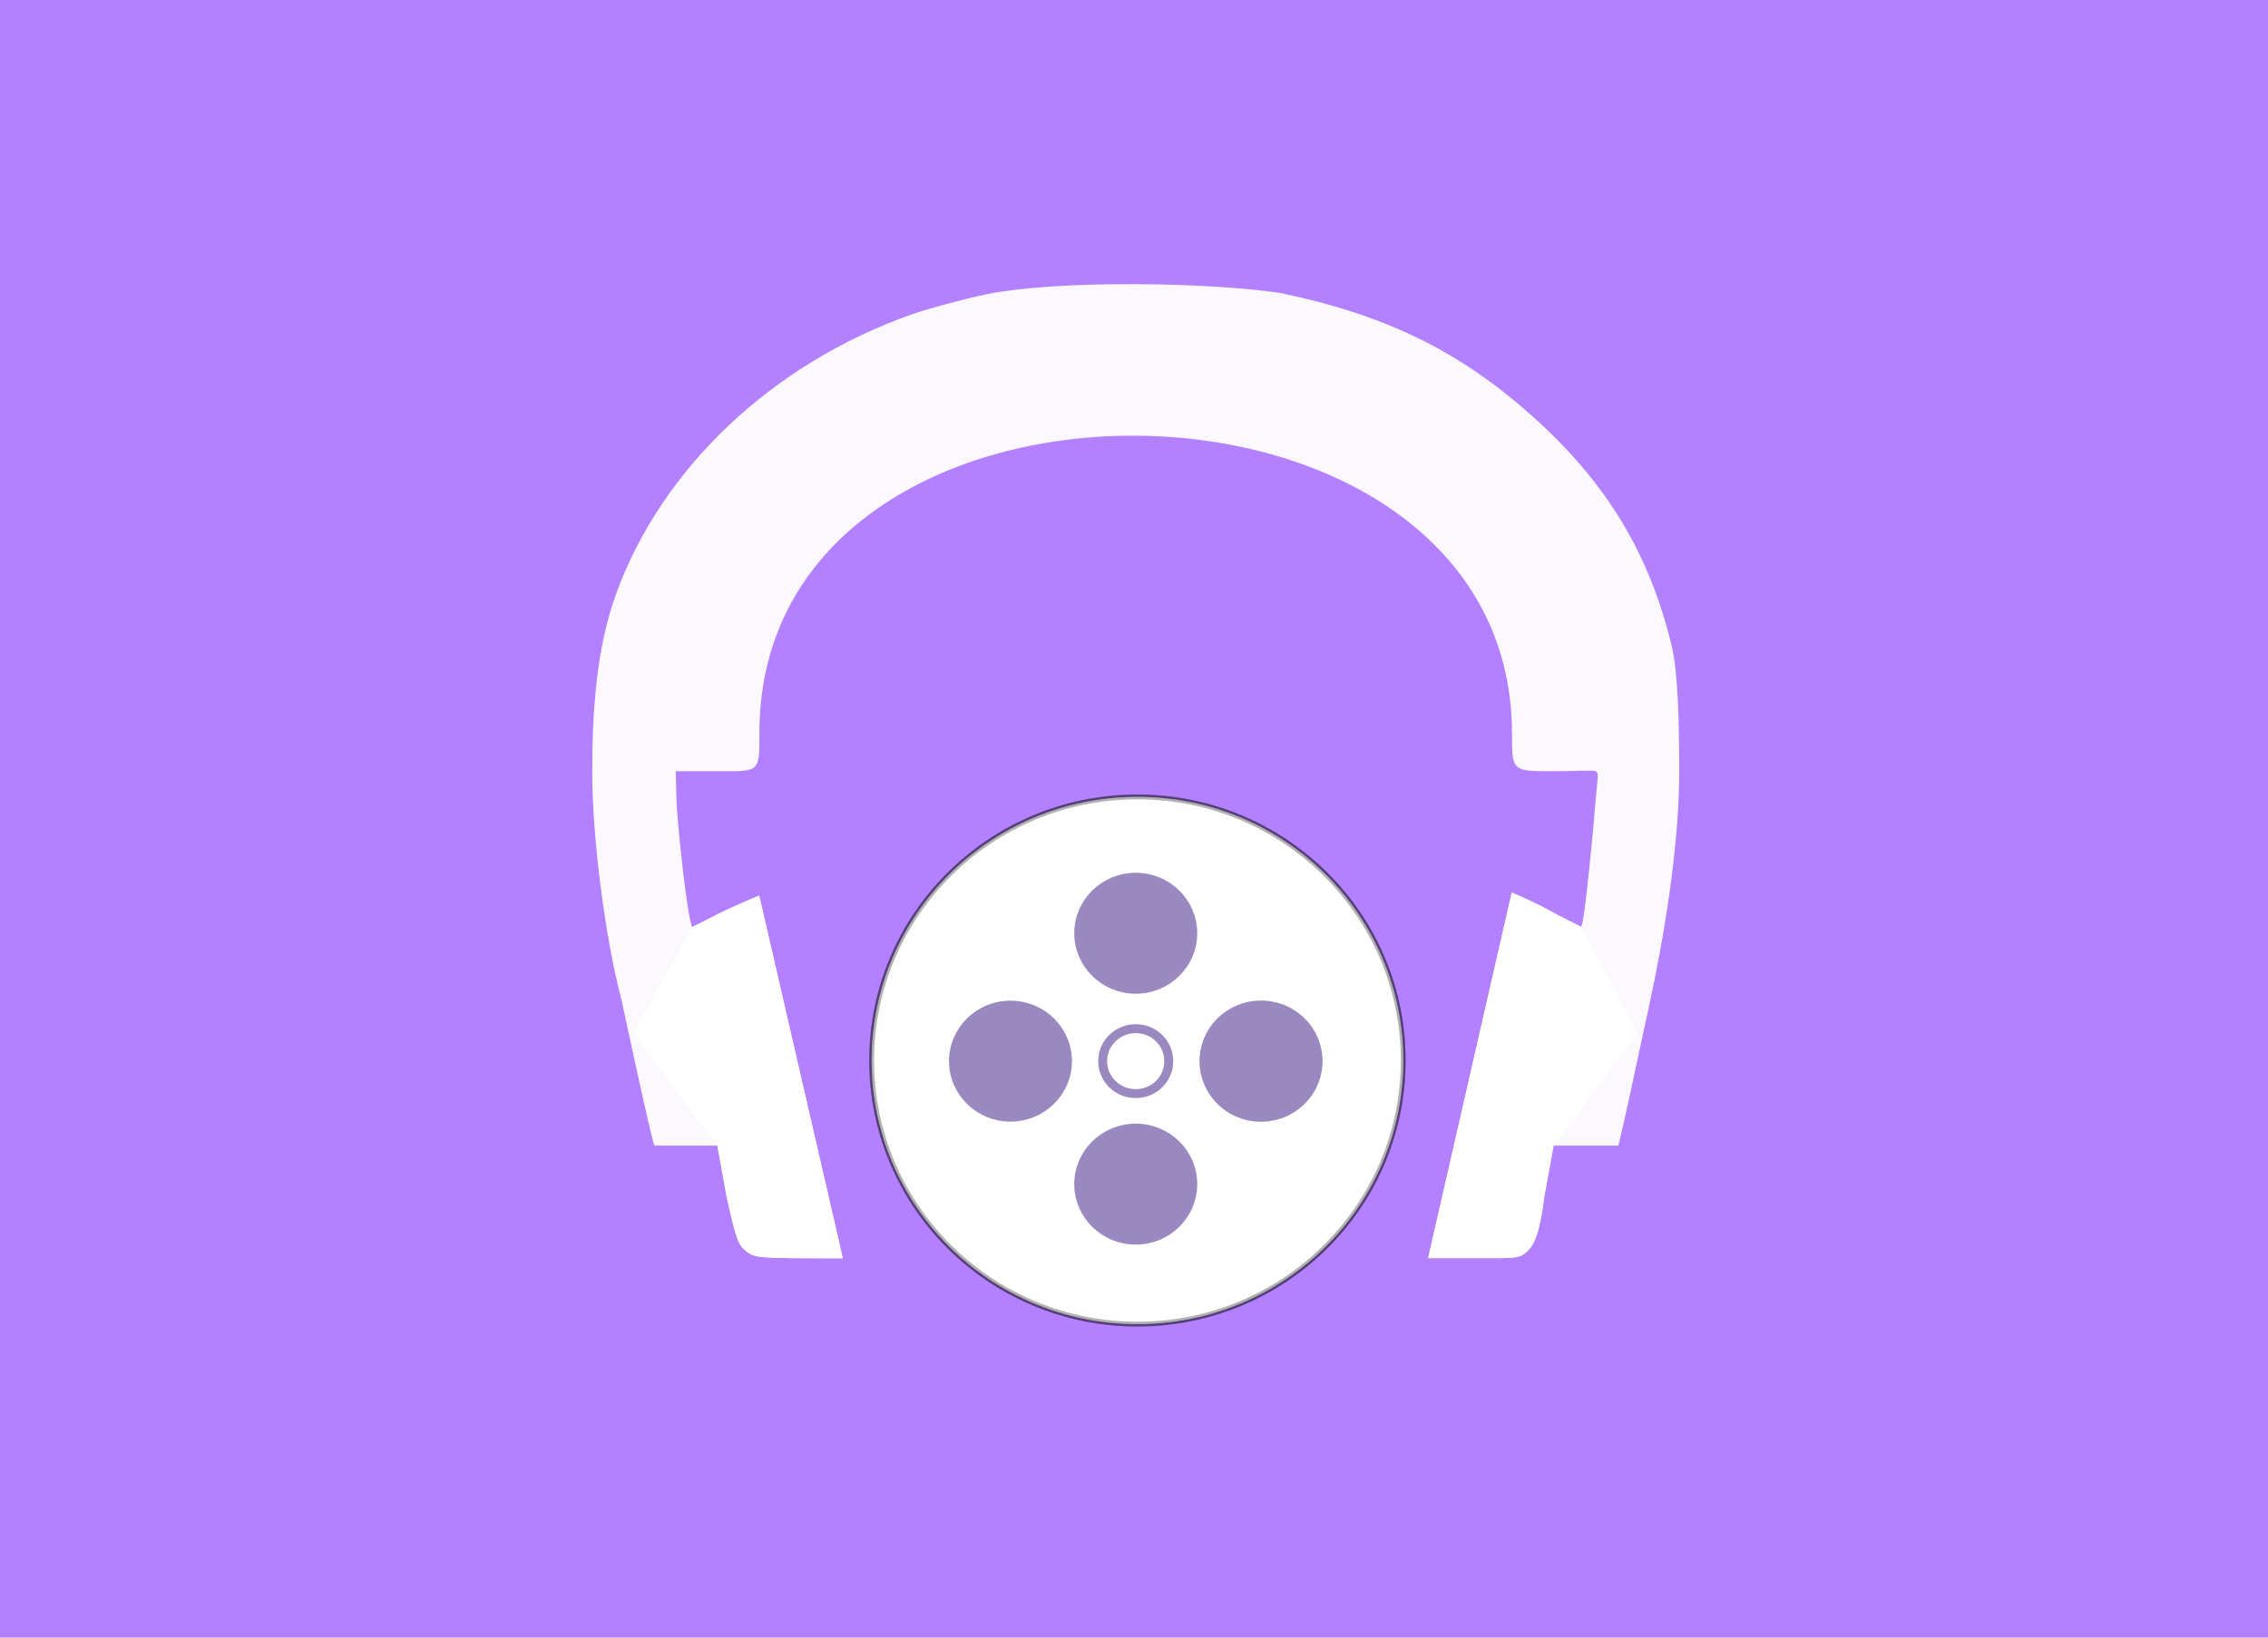
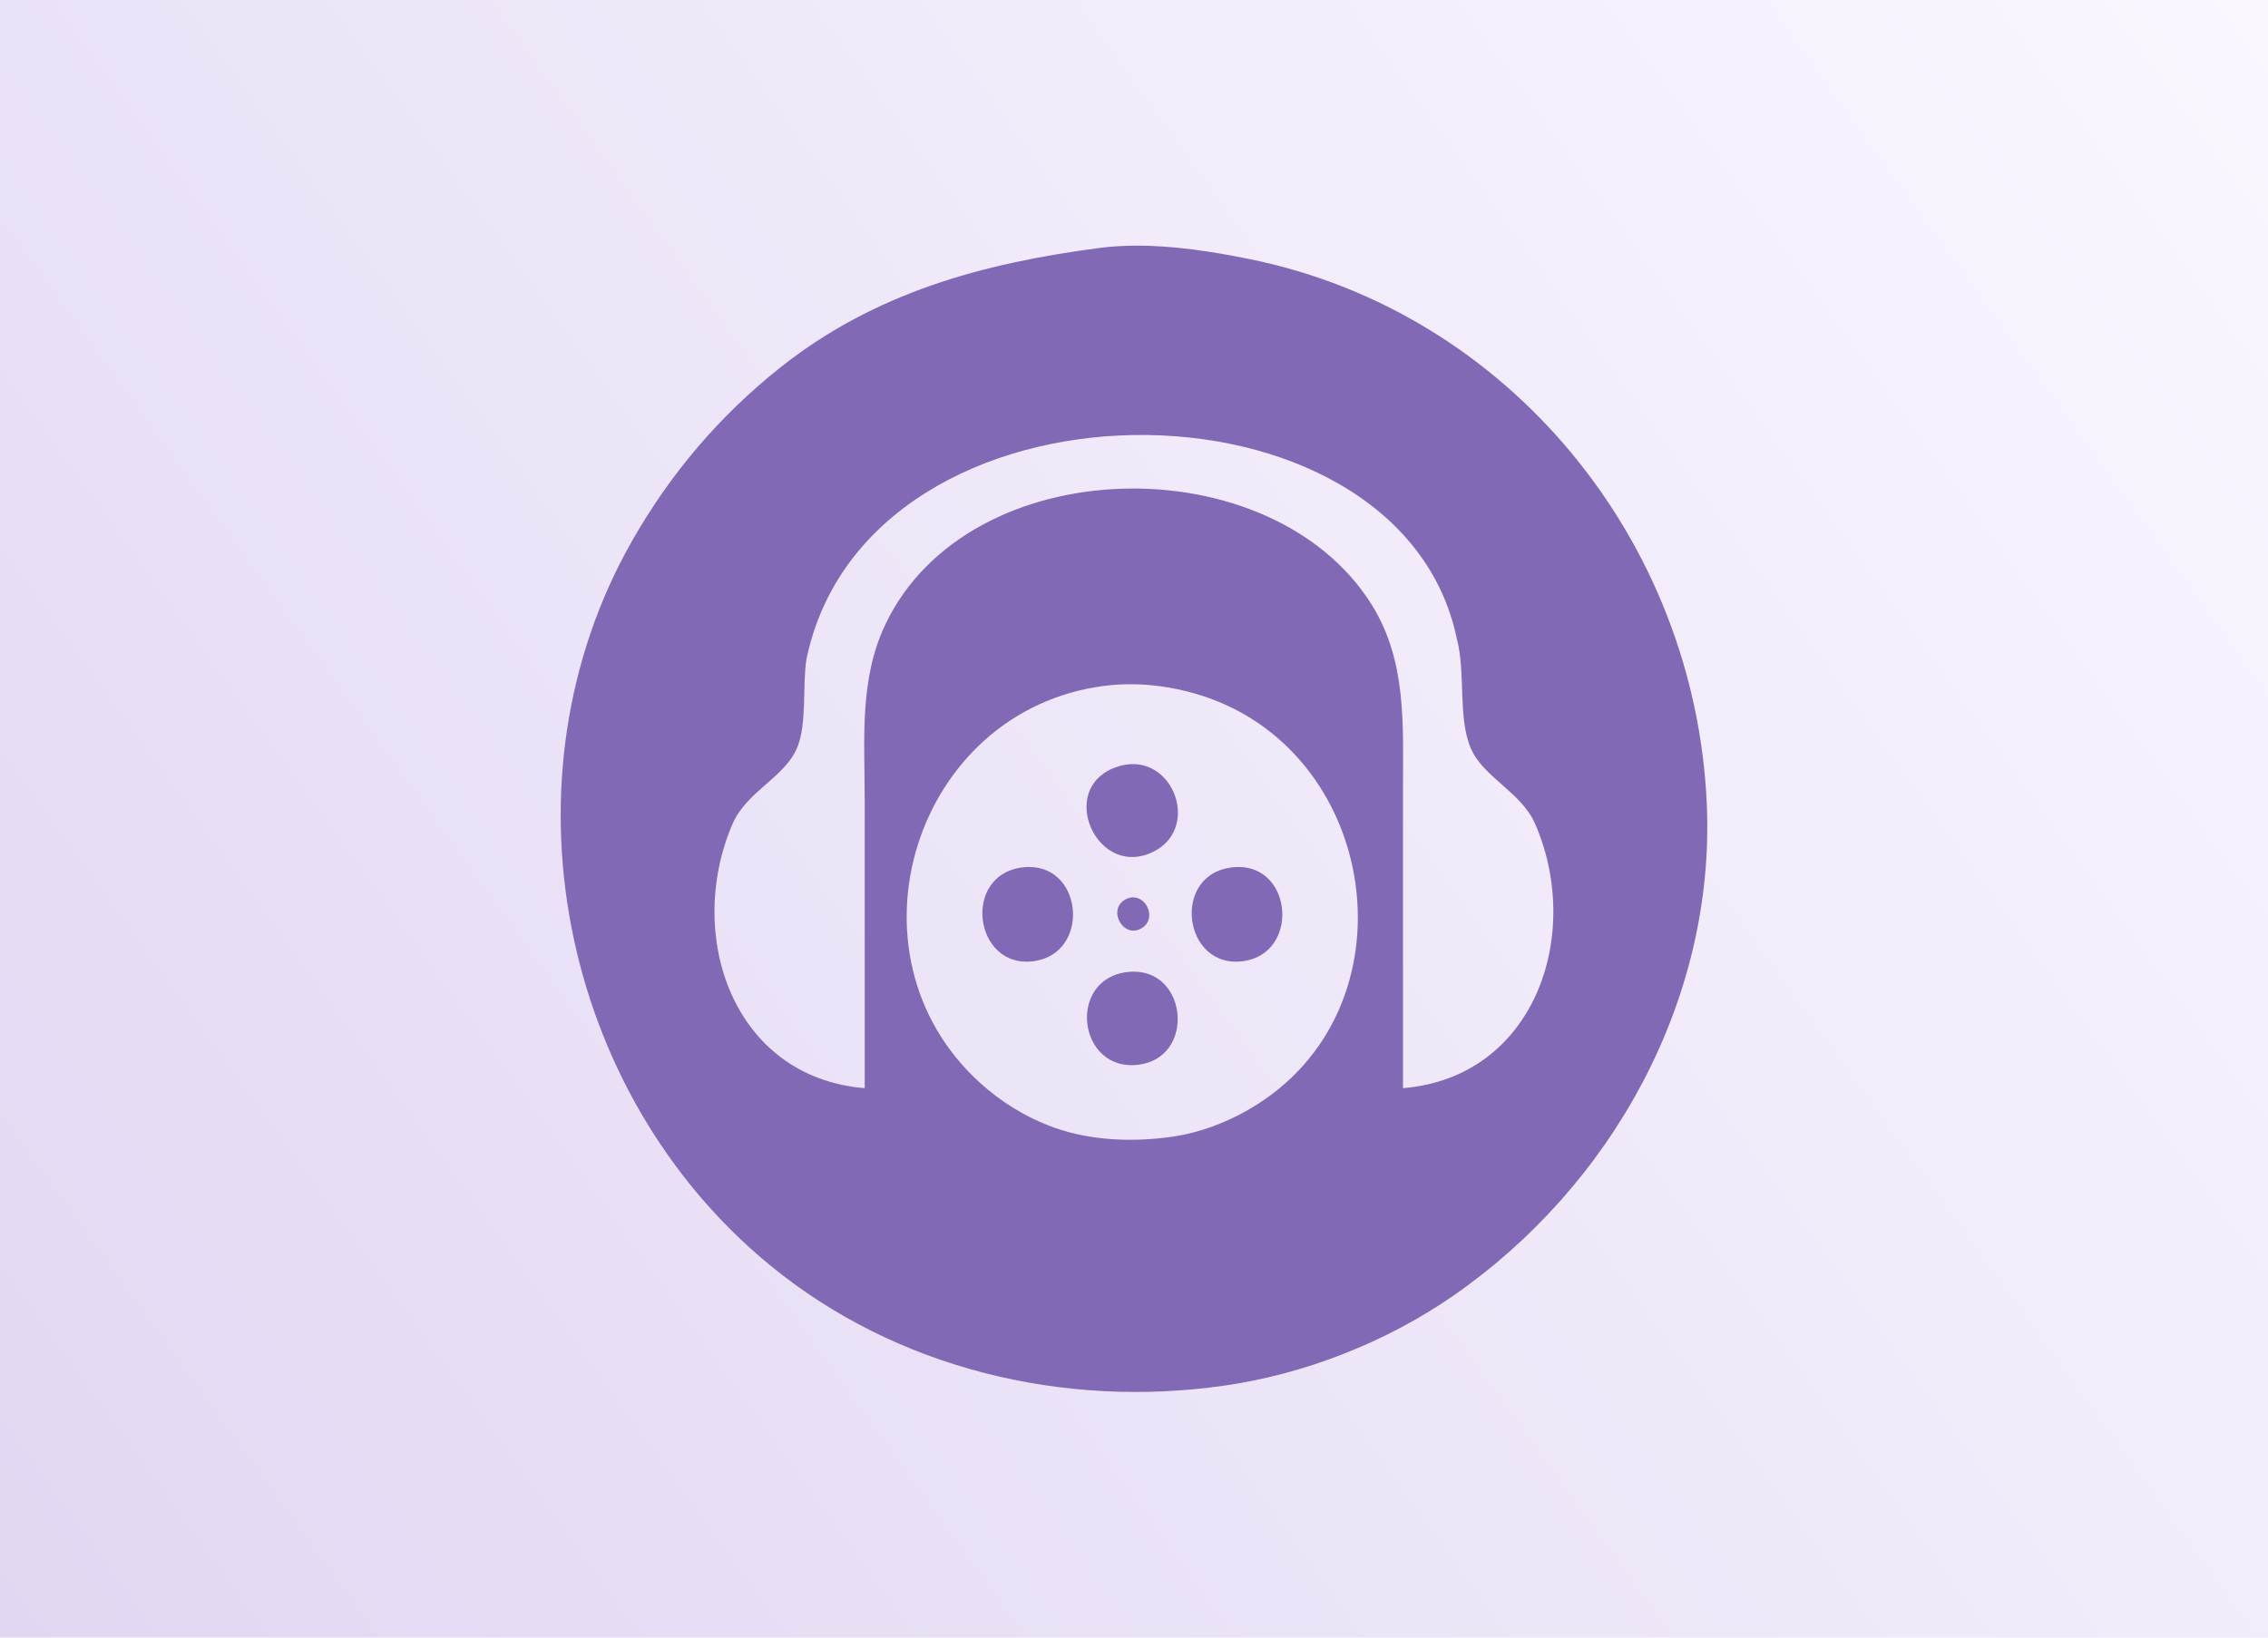
- <svg xmlns="http://www.w3.org/2000/svg" width="324px" height="234px" viewBox="0 0 324 234" version="1.1">
-   <g id="surface1">
-     <rect x="0" y="0" width="324" height="234" style="fill:rgb(70.196%,50.196%,100%);fill-opacity:1;stroke:none;" />
-     <path style="fill:none;stroke-width:1.022;stroke-linecap:butt;stroke-linejoin:miter;stroke:rgb(100%,100%,100%);stroke-opacity:1;stroke-miterlimit:4;" d="M -0.944 -1.083 L 181.217 -1.083 L 181.217 130.605 L -0.944 130.605 Z M -0.944 -1.083 " transform="matrix(1.8,0,0,1.8,0,0)" />
-     <path style=" stroke:none;fill-rule:nonzero;fill:rgb(100%,100%,100%);fill-opacity:0.941;" d="M 102.48 163.703 L 93.508 163.703 C 93.254 163.477 91.16 153.934 88.832 143.082 C 86.418 133.938 84.602 119.637 84.602 110.281 C 84.602 101.594 85.215 92.582 87.984 84.938 C 94.504 66.914 110.312 51.949 130.289 44.91 C 132.723 44.055 137.59 42.746 141.082 42.008 C 152.004 39.922 173.039 40.395 182.859 41.855 C 197.906 44.984 208.484 50.145 218.875 59.441 C 229.457 68.887 235.617 79.039 238.812 92.281 C 239.723 96.074 239.891 103.395 239.891 110.281 C 239.891 120.906 237.691 133.996 235.723 143.082 C 233.438 153.707 231.383 163.363 231.152 163.703 L 221.988 163.703 C 225.859 132.48 221.988 163.703 225.859 132.48 C 226.367 132.023 227.66 117.984 227.957 114.246 C 228.188 111.195 228.484 110.512 227.957 110.207 C 227.574 110 224.867 110.207 221.902 110.207 C 216 110.207 216 110.207 216 104.855 C 216 48.551 108.301 47.566 108.492 104.855 C 108.492 110.207 108.492 110.207 103.352 110.207 L 96.535 110.207 L 96.621 113.926 C 96.707 117.547 98.27 131.891 98.926 132.48 Z M 102.48 163.703 " />
-     <path style=" stroke:none;fill-rule:nonzero;fill:rgb(100%,100%,100%);fill-opacity:0.941;" d="M 108.457 127.969 C 102.484 130.48 102.484 130.711 98.938 132.441 L 90.539 147.668 L 102.484 163.73 L 103.793 170.926 C 105.117 176.945 105.473 177.922 106.594 178.789 C 107.848 179.754 108.141 179.797 119.469 179.797 L 120.402 179.797 " />
-     <path style=" stroke:none;fill-rule:nonzero;fill:rgb(100%,100%,100%);fill-opacity:0.941;" d="M 215.965 127.535 L 204.02 179.77 L 214.84 179.77 C 216.656 179.727 217.199 179.582 217.828 179.102 C 218.949 178.238 219.887 176.922 220.629 170.902 L 221.938 163.707 L 233.883 147.648 L 225.855 132.418 C 219.566 129.34 221.938 130.16 215.965 127.535 " />
-     <path style="fill-rule:evenodd;fill:rgb(100%,100%,100%);fill-opacity:1;stroke-width:0.381;stroke-linecap:butt;stroke-linejoin:miter;stroke:rgb(0%,0%,0%);stroke-opacity:0.308;stroke-miterlimit:4;" d="M 111.367 84.186 C 111.367 95.744 101.923 105.113 90.273 105.113 C 78.622 105.113 69.178 95.744 69.178 84.186 C 69.178 72.63 78.622 63.262 90.273 63.262 C 93.186 63.262 95.959 63.848 98.483 64.907 C 101.007 65.966 103.279 67.498 105.189 69.39 C 107.096 71.285 108.641 73.539 109.709 76.042 C 110.777 78.546 111.367 81.298 111.367 84.186 Z M 111.367 84.186 " transform="matrix(1.8,0,0,1.8,0,0)" />
-     <path style=" stroke:none;fill-rule:nonzero;fill:rgb(100%,100%,100%);fill-opacity:1;" d="M 195.98 151.535 C 195.98 170.07 180.984 185.098 162.492 185.098 C 143.996 185.098 129 170.07 129 151.535 C 129 133 143.996 117.977 162.492 117.977 C 180.984 117.977 195.98 133 195.98 151.535 Z M 195.98 151.535 " />
-     <path style="fill:none;stroke-width:0.708;stroke-linecap:round;stroke-linejoin:round;stroke:rgb(60.392%,53.725%,75.294%);stroke-opacity:1;stroke-miterlimit:4;" d="M 92.76 84.238 C 92.763 85.662 91.586 86.816 90.137 86.816 C 88.687 86.816 87.511 85.662 87.513 84.238 C 87.511 82.815 88.687 81.66 90.137 81.66 C 91.586 81.66 92.763 82.815 92.76 84.238 Z M 92.76 84.238 " transform="matrix(1.8,0,0,1.8,0,0)" />
-     <path style="fill-rule:nonzero;fill:rgb(60.392%,53.725%,75.294%);fill-opacity:1;stroke-width:0.938;stroke-linecap:round;stroke-linejoin:round;stroke:rgb(60.392%,53.725%,75.294%);stroke-opacity:1;stroke-miterlimit:4;" d="M 94.551 74.086 C 94.551 76.478 92.576 78.418 90.139 78.418 C 87.702 78.418 85.727 76.478 85.727 74.086 C 85.727 71.693 87.702 69.753 90.139 69.753 C 92.576 69.753 94.551 71.693 94.551 74.086 Z M 94.551 74.086 " transform="matrix(1.8,0,0,1.8,0,0)" />
-     <path style="fill-rule:nonzero;fill:rgb(60.392%,53.725%,75.294%);fill-opacity:1;stroke-width:0.938;stroke-linecap:round;stroke-linejoin:round;stroke:rgb(60.392%,53.725%,75.294%);stroke-opacity:1;stroke-miterlimit:4;" d="M 84.607 84.238 C 84.607 86.632 82.632 88.57 80.197 88.57 C 77.76 88.57 75.786 86.632 75.786 84.238 C 75.786 81.847 77.76 79.907 80.197 79.907 C 82.632 79.907 84.607 81.847 84.607 84.238 Z M 84.607 84.238 " transform="matrix(1.8,0,0,1.8,0,0)" />
-     <path style="fill-rule:nonzero;fill:rgb(60.392%,53.725%,75.294%);fill-opacity:1;stroke-width:0.938;stroke-linecap:round;stroke-linejoin:round;stroke:rgb(60.392%,53.725%,75.294%);stroke-opacity:1;stroke-miterlimit:4;" d="M 94.551 94.002 C 94.551 96.393 92.576 98.333 90.139 98.333 C 87.702 98.333 85.727 96.393 85.727 94.002 C 85.727 91.608 87.702 89.67 90.139 89.67 C 92.576 89.67 94.551 91.608 94.551 94.002 Z M 94.551 94.002 " transform="matrix(1.8,0,0,1.8,0,0)" />
-     <path style="fill-rule:nonzero;fill:rgb(60.392%,53.725%,75.294%);fill-opacity:1;stroke-width:0.938;stroke-linecap:round;stroke-linejoin:round;stroke:rgb(60.392%,53.725%,75.294%);stroke-opacity:1;stroke-miterlimit:4;" d="M 104.492 84.238 C 104.497 85.788 103.657 87.222 102.289 87.999 C 100.922 88.774 99.238 88.774 97.871 87.999 C 96.506 87.222 95.666 85.788 95.668 84.238 C 95.666 82.689 96.506 81.254 97.871 80.48 C 99.238 79.703 100.922 79.703 102.289 80.48 C 103.657 81.254 104.497 82.689 104.492 84.238 Z M 104.492 84.238 " transform="matrix(1.8,0,0,1.8,0,0)" />
-     <path style=" stroke:none;fill-rule:nonzero;fill:rgb(100%,100%,100%);fill-opacity:0.941;" d="M 108.457 127.969 C 102.484 130.48 102.484 130.711 98.938 132.441 L 90.539 147.668 L 102.484 163.73 L 103.793 170.926 C 105.117 176.945 105.473 177.922 106.594 178.789 C 107.848 179.754 108.141 179.797 119.469 179.797 L 120.402 179.797 " />
-     <path style=" stroke:none;fill-rule:nonzero;fill:rgb(100%,100%,100%);fill-opacity:0.941;" d="M 215.965 127.535 L 204.02 179.77 L 214.84 179.77 C 216.656 179.727 217.199 179.582 217.828 179.102 C 218.949 178.238 219.887 176.922 220.629 170.902 L 221.938 163.707 L 233.883 147.648 L 225.855 132.418 C 219.566 129.34 221.938 130.16 215.965 127.535 " />
-     <path style="fill-rule:evenodd;fill:rgb(100%,100%,100%);fill-opacity:1;stroke-width:0.381;stroke-linecap:butt;stroke-linejoin:miter;stroke:rgb(0%,0%,0%);stroke-opacity:0.308;stroke-miterlimit:4;" d="M 111.367 84.186 C 111.367 95.744 101.923 105.113 90.273 105.113 C 78.622 105.113 69.178 95.744 69.178 84.186 C 69.178 72.63 78.622 63.262 90.273 63.262 C 93.186 63.262 95.959 63.848 98.483 64.907 C 101.007 65.966 103.279 67.498 105.189 69.39 C 107.096 71.285 108.641 73.539 109.709 76.042 C 110.777 78.546 111.367 81.298 111.367 84.186 Z M 111.367 84.186 " transform="matrix(1.8,0,0,1.8,0,0)" />
-     <path style=" stroke:none;fill-rule:nonzero;fill:rgb(100%,100%,100%);fill-opacity:1;" d="M 195.98 151.535 C 195.98 170.07 180.984 185.098 162.492 185.098 C 143.996 185.098 129 170.07 129 151.535 C 129 133 143.996 117.977 162.492 117.977 C 180.984 117.977 195.98 133 195.98 151.535 Z M 195.98 151.535 " />
-     <path style="fill:none;stroke-width:0.708;stroke-linecap:round;stroke-linejoin:round;stroke:rgb(60.392%,53.725%,75.294%);stroke-opacity:1;stroke-miterlimit:4;" d="M 92.76 84.238 C 92.763 85.662 91.586 86.816 90.137 86.816 C 88.687 86.816 87.511 85.662 87.513 84.238 C 87.511 82.815 88.687 81.66 90.137 81.66 C 91.586 81.66 92.763 82.815 92.76 84.238 Z M 92.76 84.238 " transform="matrix(1.8,0,0,1.8,0,0)" />
-     <path style="fill-rule:nonzero;fill:rgb(60.392%,53.725%,75.294%);fill-opacity:1;stroke-width:0.938;stroke-linecap:round;stroke-linejoin:round;stroke:rgb(60.392%,53.725%,75.294%);stroke-opacity:1;stroke-miterlimit:4;" d="M 94.551 74.086 C 94.551 76.478 92.576 78.418 90.139 78.418 C 87.702 78.418 85.727 76.478 85.727 74.086 C 85.727 71.693 87.702 69.753 90.139 69.753 C 92.576 69.753 94.551 71.693 94.551 74.086 Z M 94.551 74.086 " transform="matrix(1.8,0,0,1.8,0,0)" />
-     <path style="fill-rule:nonzero;fill:rgb(60.392%,53.725%,75.294%);fill-opacity:1;stroke-width:0.938;stroke-linecap:round;stroke-linejoin:round;stroke:rgb(60.392%,53.725%,75.294%);stroke-opacity:1;stroke-miterlimit:4;" d="M 84.607 84.238 C 84.607 86.632 82.632 88.57 80.197 88.57 C 77.76 88.57 75.786 86.632 75.786 84.238 C 75.786 81.847 77.76 79.907 80.197 79.907 C 82.632 79.907 84.607 81.847 84.607 84.238 Z M 84.607 84.238 " transform="matrix(1.8,0,0,1.8,0,0)" />
-     <path style="fill-rule:nonzero;fill:rgb(60.392%,53.725%,75.294%);fill-opacity:1;stroke-width:0.938;stroke-linecap:round;stroke-linejoin:round;stroke:rgb(60.392%,53.725%,75.294%);stroke-opacity:1;stroke-miterlimit:4;" d="M 94.551 94.002 C 94.551 96.393 92.576 98.333 90.139 98.333 C 87.702 98.333 85.727 96.393 85.727 94.002 C 85.727 91.608 87.702 89.67 90.139 89.67 C 92.576 89.67 94.551 91.608 94.551 94.002 Z M 94.551 94.002 " transform="matrix(1.8,0,0,1.8,0,0)" />
-     <path style="fill-rule:nonzero;fill:rgb(60.392%,53.725%,75.294%);fill-opacity:1;stroke-width:0.938;stroke-linecap:round;stroke-linejoin:round;stroke:rgb(60.392%,53.725%,75.294%);stroke-opacity:1;stroke-miterlimit:4;" d="M 104.492 84.238 C 104.497 85.788 103.657 87.222 102.289 87.999 C 100.922 88.774 99.238 88.774 97.871 87.999 C 96.506 87.222 95.666 85.788 95.668 84.238 C 95.666 82.689 96.506 81.254 97.871 80.48 C 99.238 79.703 100.922 79.703 102.289 80.48 C 103.657 81.254 104.497 82.689 104.492 84.238 Z M 104.492 84.238 " transform="matrix(1.8,0,0,1.8,0,0)" />
+ <svg xmlns="http://www.w3.org/2000/svg" xmlns:xlink="http://www.w3.org/1999/xlink" width="324px" height="234px" viewBox="0 0 324 234" version="1.1" id="SVGRoot">
+   <defs id="defs10">
+     <linearGradient id="linearGradient1291">
+       <stop style="stop-color:#faf7ff;stop-opacity:1" offset="0" id="stop1287" />
+       <stop style="stop-color:#e2d7f2;stop-opacity:1" offset="1" id="stop1289" />
+     </linearGradient>
+     <filter height="1.216" y="-0.108" width="1.216" x="-0.108" id="filter1042" style="color-interpolation-filters:sRGB">
+       <feGaussianBlur id="feGaussianBlur1044" stdDeviation="4.518" />
+     </filter>
+     <linearGradient id="linearGradient853-2">
+       <stop id="stop849-1" offset="0" style="stop-color:#eef7e4;stop-opacity:1" />
+       <stop id="stop851-0" offset="1" style="stop-color:#e2f1d2;stop-opacity:1" />
+     </linearGradient>
+     <linearGradient gradientUnits="userSpaceOnUse" y2="123.311" x2="200" y1="-0.311" x1="3.5e-06" id="linearGradient855-5" xlink:href="#linearGradient853-2" gradientTransform="matrix(-1,0,0,1,200,0)" />
+     <linearGradient gradientUnits="userSpaceOnUse" y2="133.722" x2="4e-06" y1="-10.722" x1="200" id="linearGradient1213" xlink:href="#linearGradient1291" />
+     <linearGradient id="linearGradient853">
+       <stop id="stop849" offset="0" style="stop-color:#faf7ff;stop-opacity:1" />
+       <stop id="stop851" offset="1" style="stop-color:#e2d7f2;stop-opacity:1" />
+     </linearGradient>
+     <linearGradient gradientUnits="userSpaceOnUse" y2="123.311" x2="200" y1="-0.311" x1="3.5e-06" id="linearGradient855" xlink:href="#linearGradient853" gradientTransform="matrix(-1,0,0,1,200,0)" />
+   </defs>
+   <g id="layer1">
+     <g transform="matrix(1.62,0,0,1.62,-3.24e-6,17.37)" id="g55">
+       <path d="M 200,-10.722 V 133.722 H 76.078 4e-6 V -10.722 h 76.078 z" style="fill:url(#linearGradient1213);fill-opacity:1;stroke:none;stroke-width:2.149;stroke-miterlimit:4;stroke-dasharray:none" id="rect3770" />
+       <ellipse r="50.196" cy="61.5" cx="100" id="path149" style="fill:none;stroke:#9c71da;stroke-width:4.321;stroke-miterlimit:4;stroke-dasharray:none;stroke-opacity:1;opacity:1;filter:url(#filter1042)" />
+       <g transform="matrix(0.617284,0,0,0.617284,-123.4568,-10.53053)" id="g1076">
+         <g transform="translate(-40,-168.9534)" id="g1116">
+           <g transform="matrix(1.643836,0,0,1.641118,319.5164,203.5787)" fill="none" fill-rule="evenodd" id="g987">
+             <g transform="matrix(0.6083333,0,0,0.6093407,-206.5392,-118.8259)" id="g1251">
+               <path d="m 422.315,195.172 c -1.794,0.006 -3.574,0.11 -5.32,0.339 -16.675,2.191 -32.111,6.403 -45.567,17.109 -8.628,6.865 -15.577,15.031 -21.055,24.605 -19.424,33.944 -10.434,78.981 19.631,103.64 18.067,14.819 41.901,20.466 64.79,17.219 11.526,-1.636 23.198,-6.208 32.751,-12.817 22.703,-15.707 37.51,-42.281 36.283,-70.299 -1.645,-37.582 -28.246,-70.415 -65.475,-77.907 -5.146,-1.036 -10.657,-1.906 -16.039,-1.889 z m 45.831,56.296 c 1.247,4.752 0.103,11.168 1.965,15.518 1.803,4.209 7.222,6.255 9.204,10.831 6.873,15.868 -0.099,36.208 -18.89,37.743 v -42.728 c 0,-9.112 0.571,-18.283 -4.465,-26.349 -14.33,-22.95 -57.617,-22.211 -69.495,2.849 -3.731,7.87 -2.934,16.459 -2.934,24.925 v 41.304 c -18.838,-1.539 -25.705,-21.861 -18.891,-37.743 1.986,-4.63 7.404,-6.624 9.206,-10.831 1.484,-3.467 0.762,-8.883 1.353,-12.67 8.71,-42.303 84.892,-42.303 92.947,-2.848 z m -47.215,6.379 c 3.235,-0.059 6.485,0.402 9.591,1.274 26.726,7.503 32.335,45.446 7.832,59.516 -3.252,1.868 -6.96,3.279 -10.68,3.832 -5.576,0.829 -11.752,0.639 -17.088,-1.275 -3.934,-1.412 -7.586,-3.651 -10.669,-6.469 -20.136,-18.408 -9.29,-53.112 17.788,-56.641 1.069,-0.139 2.146,-0.217 3.225,-0.236 z m 1.133,11.412 c -0.907,-0.032 -1.886,0.132 -2.92,0.541 -7.904,3.125 -2.657,15.248 4.959,12.273 7.076,-2.764 4.308,-12.592 -2.039,-12.814 z m -14.982,14.697 c -0.249,-0.002 -0.505,0.009 -0.768,0.034 -9.009,0.83 -7.259,14.663 1.424,13.419 7.925,-1.136 7.057,-13.391 -0.656,-13.453 z m 29.903,0 c -0.249,-0.002 -0.505,0.009 -0.768,0.034 -9.009,0.83 -7.259,14.663 1.424,13.419 7.925,-1.136 7.057,-13.391 -0.656,-13.453 z m -15.266,4.344 c -0.304,0.024 -0.623,0.117 -0.947,0.296 -2.649,1.464 -0.285,5.682 2.314,4.114 2.197,-1.325 0.763,-4.578 -1.367,-4.41 z m 0.31,10.612 c -0.247,-0.002 -0.502,0.007 -0.763,0.032 -8.945,0.823 -7.364,14.404 1.424,13.262 7.98,-1.036 7.009,-13.232 -0.661,-13.294 z" style="fill:#8169b5;stroke:none;stroke-width:0.712" id="path1084" />
+             </g>
+           </g>
+         </g>
+       </g>
+     </g>
  </g>
</svg>
